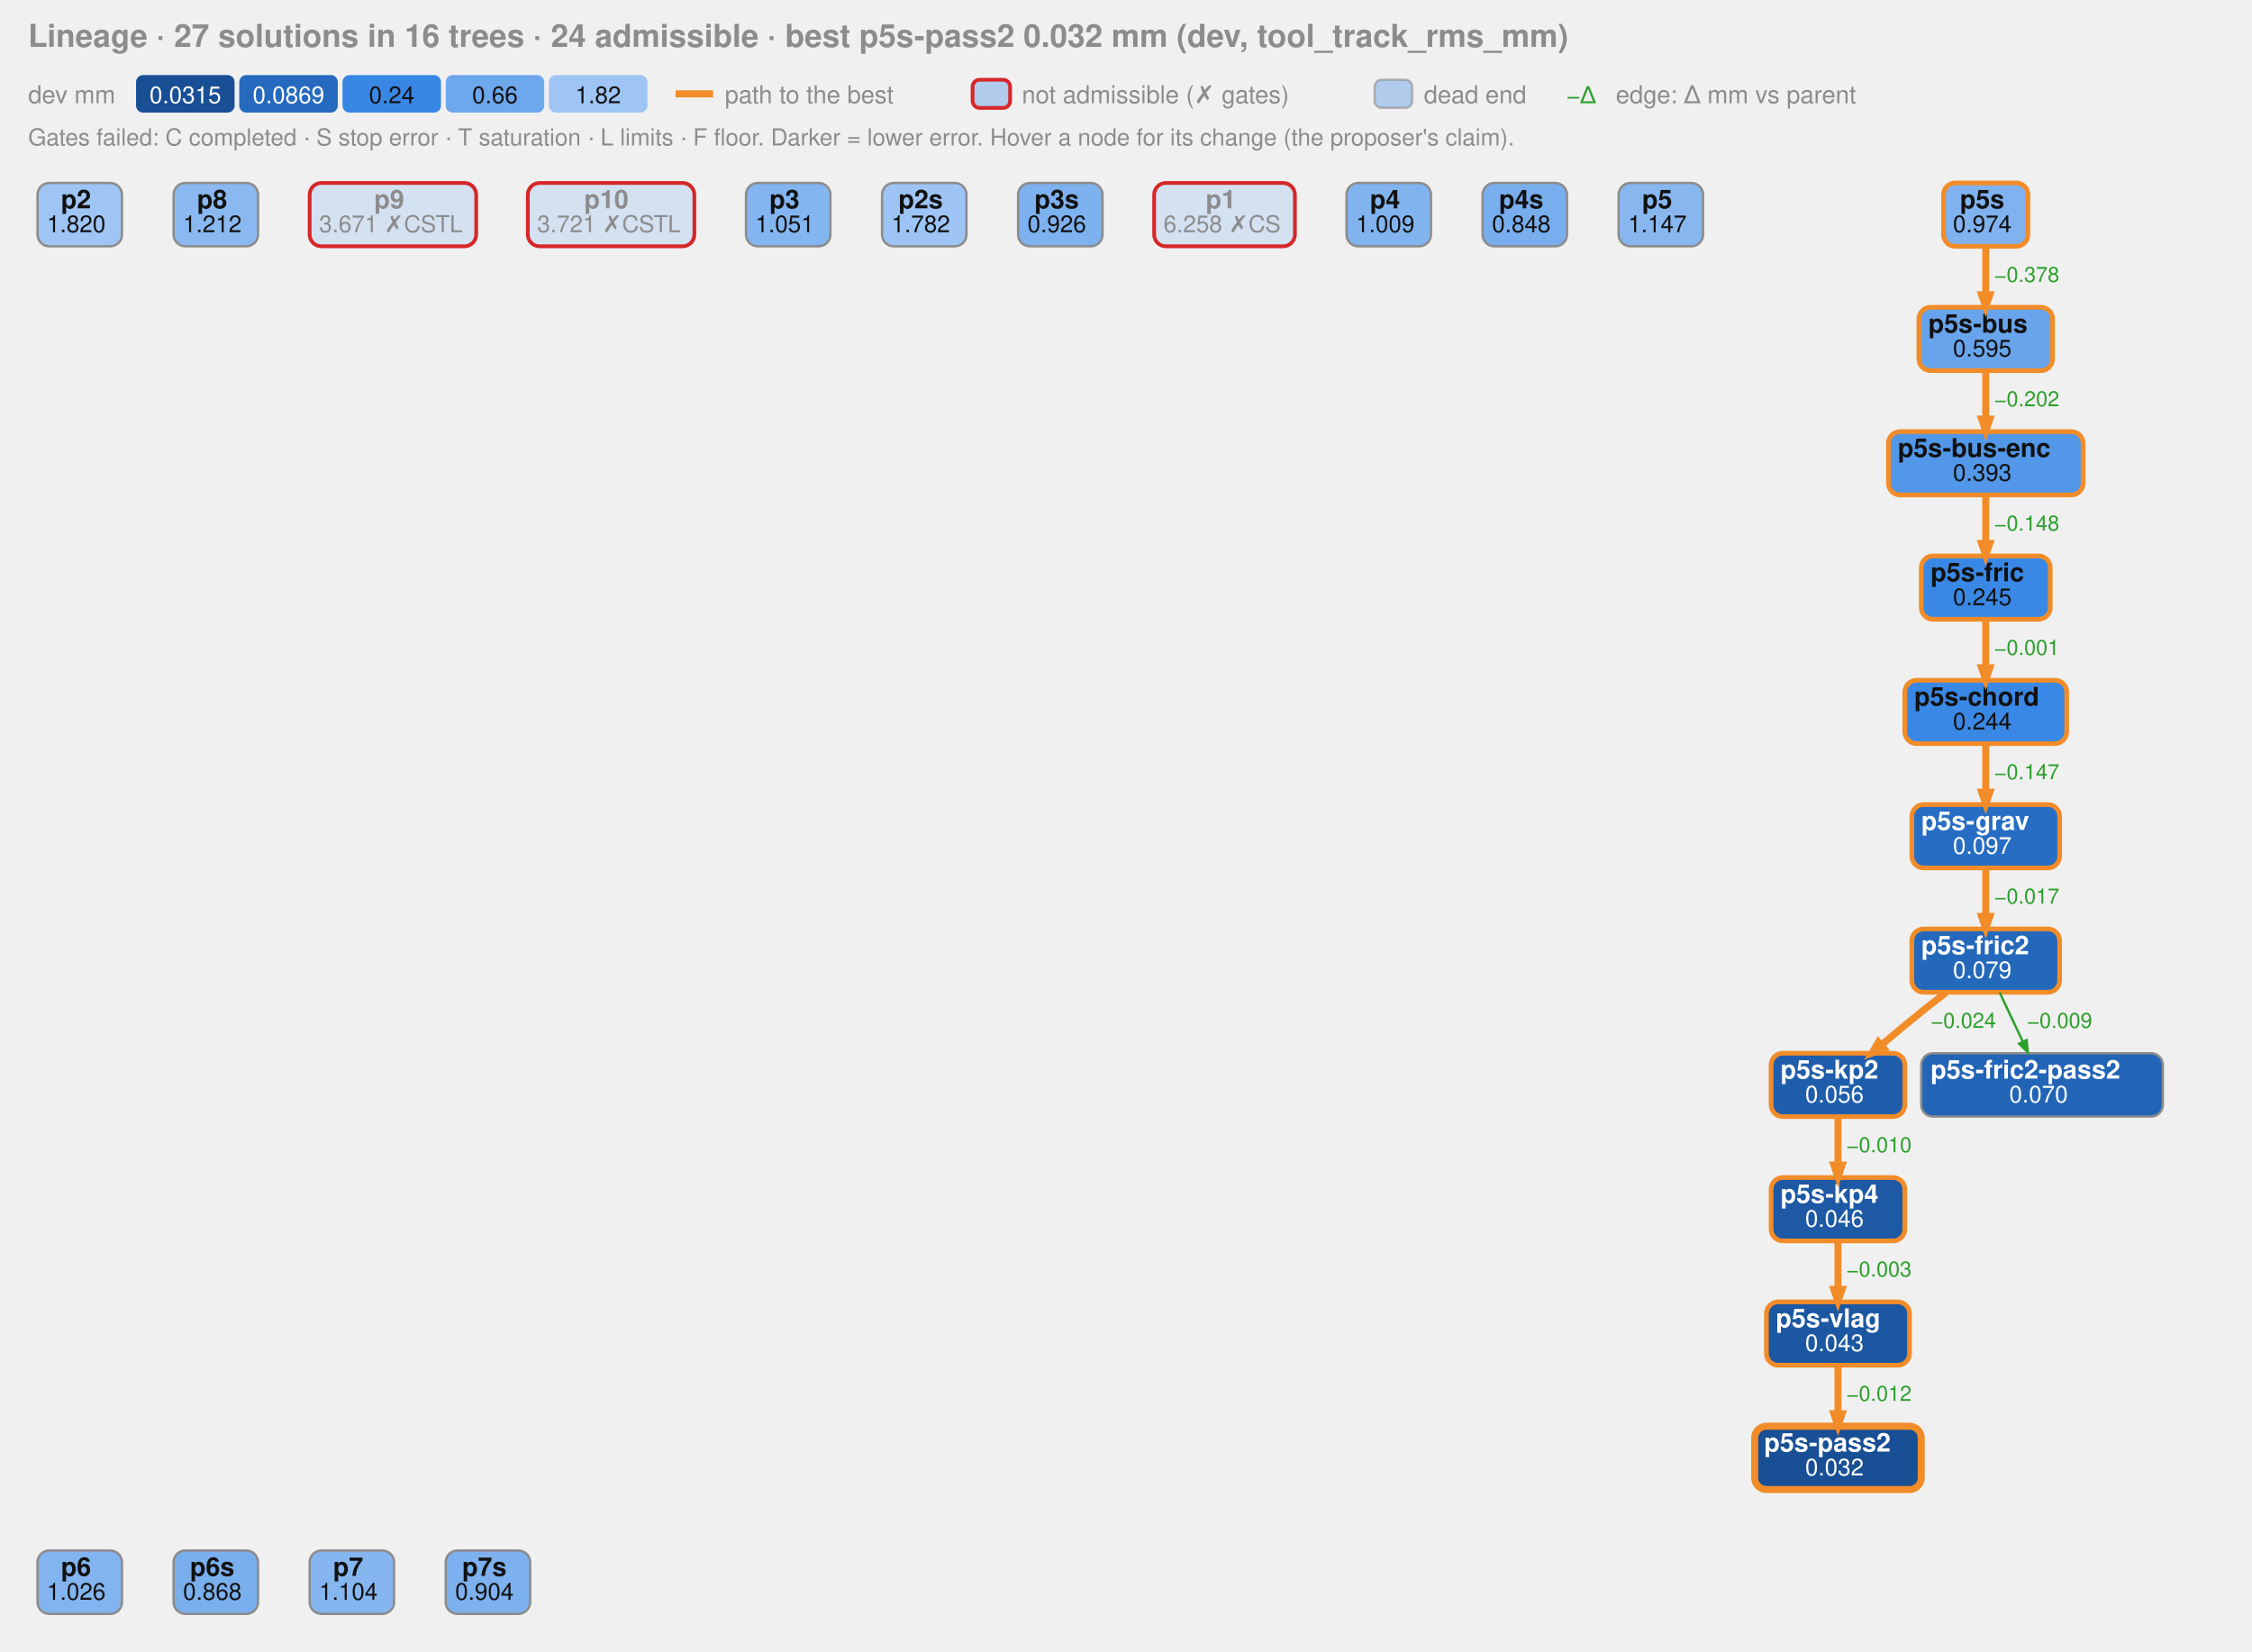
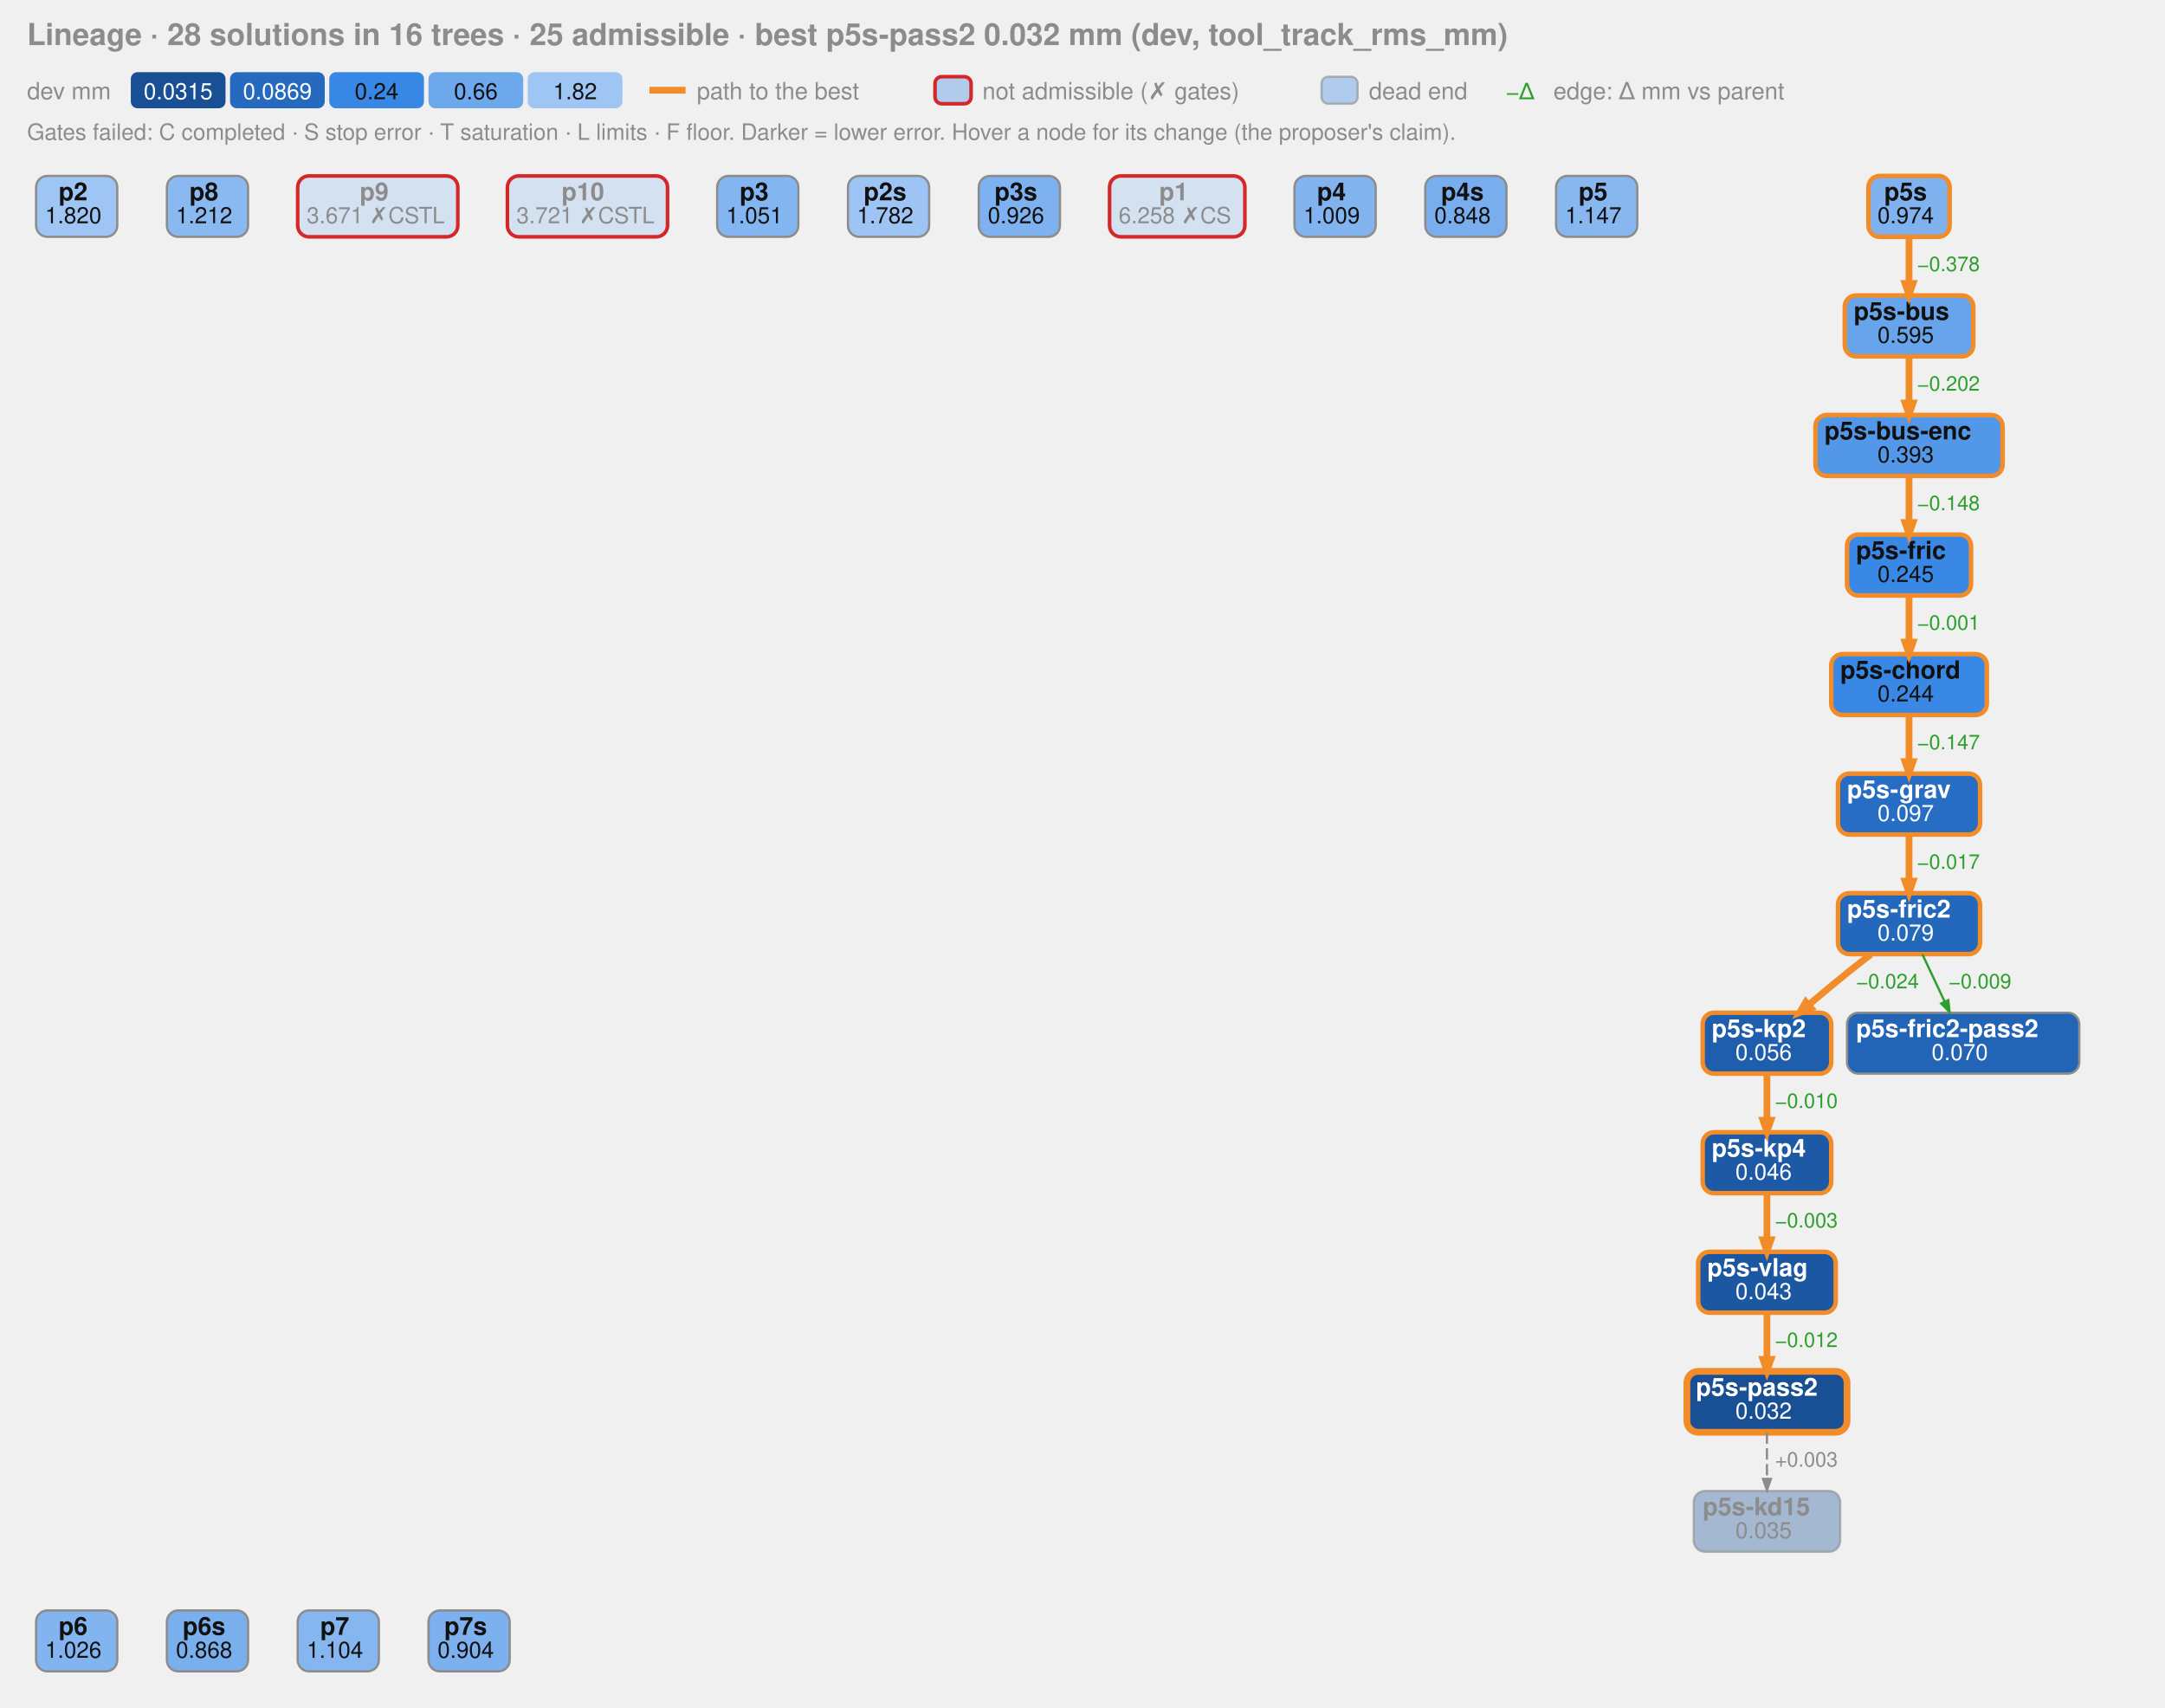
- <svg xmlns="http://www.w3.org/2000/svg" xmlns:xlink="http://www.w3.org/1999/xlink" width="960" height="704" viewBox="0 0 960 704" font-family="Helvetica, Arial, 'Liberation Sans', 'Nimbus Sans', sans-serif" font-size="11" fill="#8c8c8c" role="img" aria-label="Lineage · 27 solutions in 16 trees · 24 admissible · best p5s-pass2 0.032 mm (dev, tool_track_rms_mm)">
-   <text x="12.0" y="20.0" font-size="13.5" font-weight="600">Lineage · 27 solutions in 16 trees · 24 admissible · best p5s-pass2 0.032 mm (dev, tool_track_rms_mm)</text>
+ <svg xmlns="http://www.w3.org/2000/svg" xmlns:xlink="http://www.w3.org/1999/xlink" width="960" height="757" viewBox="0 0 960 757" font-family="Helvetica, Arial, 'Liberation Sans', 'Nimbus Sans', sans-serif" font-size="11" fill="#8c8c8c" role="img" aria-label="Lineage · 28 solutions in 16 trees · 25 admissible · best p5s-pass2 0.032 mm (dev, tool_track_rms_mm)">
+   <text x="12.0" y="20.0" font-size="13.5" font-weight="600">Lineage · 28 solutions in 16 trees · 25 admissible · best p5s-pass2 0.032 mm (dev, tool_track_rms_mm)</text>
  <text x="12.0" y="44.0" font-size="10.5">dev mm</text>
  <rect x="58.0" y="32.0" width="42" height="16" rx="3" fill="#184f95" />
  <text x="79.0" y="44.0" fill="#ffffff" font-size="10" text-anchor="middle">0.0315</text>
  <rect x="102.0" y="32.0" width="42" height="16" rx="3" fill="#256abf" />
  <text x="123.0" y="44.0" fill="#ffffff" font-size="10" text-anchor="middle">0.0869</text>
  <rect x="146.0" y="32.0" width="42" height="16" rx="3" fill="#3987e5" />
  <text x="167.0" y="44.0" fill="#111111" font-size="10" text-anchor="middle">0.24</text>
  <rect x="190.0" y="32.0" width="42" height="16" rx="3" fill="#6da7ec" />
  <text x="211.0" y="44.0" fill="#111111" font-size="10" text-anchor="middle">0.66</text>
  <rect x="234.0" y="32.0" width="42" height="16" rx="3" fill="#9ec5f4" />
  <text x="255.0" y="44.0" fill="#111111" font-size="10" text-anchor="middle">1.82</text>
  <line x1="288.0" x2="304.0" y1="40.0" y2="40.0" stroke="#f28c28" stroke-width="3" />
  <text x="309.0" y="44.0" font-size="10.5">path to the best</text>
  <rect x="414.6" y="34.0" width="16" height="12" rx="3" fill="#3987e5" fill-opacity="0.35" stroke="#d62728" stroke-width="1.6" />
  <text x="435.6" y="44.0" font-size="10.5">not admissible (✗ gates)</text>
  <rect x="586.0" y="34.0" width="16" height="12" rx="3" fill="#3987e5" fill-opacity="0.35" stroke="#8c8c8c" stroke-opacity="0.6" />
  <text x="607.0" y="44.0" font-size="10.5">dead end</text>
  <text x="667.8" y="44.0" fill="#2ca02c" font-size="10">−Δ</text>
  <text x="688.8" y="44.0" font-size="10.5">edge: Δ mm vs parent</text>
  <text x="12.0" y="62.0" font-size="10">Gates failed: C completed · S stop error · T saturation · L limits · F floor. Darker = lower error. Hover a node for its change (the proposer's claim).</text>
  <g transform="translate(12.0 74.0)">
    <g class="graph" transform="scale(1 1) rotate(0) translate(4 31)">
      <g class="node">
        <a xlink:title="#1 p2 · 1.820 mm · admissible · change: the trajectory's column (as built), board PD">
          <rect fill="#9ec5f4" stroke="#8c8c8c" x="0" y="-27" width="36" height="27" rx="5" />
          <text x="10" y="-16.2" font-weight="bold" fill="#111111">p2</text>
          <text x="4" y="-6" font-size="10" fill="#111111">1.820</text>
        </a>
      </g>
    </g>
  </g>
  <g transform="translate(70.0 74.0)">
    <g class="graph" transform="scale(1 1) rotate(0) translate(4 31)">
      <g class="node">
        <a xlink:title="#2 p8 · 1.212 mm · admissible · change: model at plan time, host spring + board damper">
          <rect fill="#8ab9f1" stroke="#8c8c8c" x="0" y="-27" width="36" height="27" rx="5" />
          <text x="10" y="-16.2" font-weight="bold" fill="#111111">p8</text>
          <text x="4" y="-6" font-size="10" fill="#111111">1.212</text>
        </a>
      </g>
    </g>
  </g>
  <g transform="translate(128.0 74.0)">
    <g class="graph" transform="scale(1 1) rotate(0) translate(4 31)">
      <g class="node inadmissible">
        <a xlink:title="#3 p9 · 3.671 mm · not admissible: completed 25 tasks, stop_error_max_mm 11 tasks, saturation_share_pct 17 tasks, limit_violations 33 tasks · change: model at the host on the measured state, computed torque on the host">
          <rect fill="#9ec5f4" fill-opacity="0.35" stroke="#d62728" stroke-width="1.6" x="0" y="-27" width="71" height="27" rx="5" />
          <text x="27.5" y="-16.2" font-weight="bold" fill="#8c8c8c">p9</text>
          <text x="4" y="-6" font-size="10" fill="#8c8c8c">3.671 ✗CSTL</text>
        </a>
      </g>
    </g>
  </g>
  <g transform="translate(221.0 74.0)">
    <g class="graph" transform="scale(1 1) rotate(0) translate(4 31)">
      <g class="node inadmissible">
        <a xlink:title="#4 p10 · 3.721 mm · not admissible: completed 28 tasks, stop_error_max_mm 17 tasks, saturation_share_pct 19 tasks, limit_violations 32 tasks · change: model at plan time, PD on the host">
          <rect fill="#9ec5f4" fill-opacity="0.35" stroke="#d62728" stroke-width="1.6" x="0" y="-27" width="71" height="27" rx="5" />
          <text x="24" y="-16.2" font-weight="bold" fill="#8c8c8c">p10</text>
          <text x="4" y="-6" font-size="10" fill="#8c8c8c">3.721 ✗CSTL</text>
        </a>
      </g>
    </g>
  </g>
  <g transform="translate(314.0 74.0)">
    <g class="graph" transform="scale(1 1) rotate(0) translate(4 31)">
      <g class="node">
        <a xlink:title="#5 p3 · 1.051 mm · admissible · change: model at plan time, board PD, the datasheet's lookahead">
          <rect fill="#83b5f0" stroke="#8c8c8c" x="0" y="-27" width="36" height="27" rx="5" />
          <text x="10" y="-16.2" font-weight="bold" fill="#111111">p3</text>
          <text x="4" y="-6" font-size="10" fill="#111111">1.051</text>
        </a>
      </g>
    </g>
  </g>
  <g transform="translate(372.0 74.0)">
    <g class="graph" transform="scale(1 1) rotate(0) translate(4 31)">
      <g class="node">
        <a xlink:title="#6 p2s · 1.782 mm · admissible · change: the trajectory's column (as built), board PD, secant_mid_ff">
          <rect fill="#9dc4f4" stroke="#8c8c8c" x="0" y="-27" width="36" height="27" rx="5" />
          <text x="7" y="-16.2" font-weight="bold" fill="#111111">p2s</text>
          <text x="4" y="-6" font-size="10" fill="#111111">1.782</text>
        </a>
      </g>
    </g>
  </g>
  <g transform="translate(430.0 74.0)">
    <g class="graph" transform="scale(1 1) rotate(0) translate(4 31)">
      <g class="node">
        <a xlink:title="#7 p3s · 0.926 mm · admissible · change: model at plan time, board PD, the datasheet's lookahead, secant_mid_ff">
          <rect fill="#7db1ef" stroke="#8c8c8c" x="0" y="-27" width="36" height="27" rx="5" />
          <text x="7" y="-16.2" font-weight="bold" fill="#111111">p3s</text>
          <text x="4" y="-6" font-size="10" fill="#111111">0.926</text>
        </a>
      </g>
    </g>
  </g>
  <g transform="translate(488.0 74.0)">
    <g class="graph" transform="scale(1 1) rotate(0) translate(4 31)">
      <g class="node inadmissible">
        <a xlink:title="#8 p1 · 6.258 mm · not admissible: completed 41 tasks, stop_error_max_mm 41 tasks · change: no feed-forward, board PD, calibrated lookahead">
          <rect fill="#9ec5f4" fill-opacity="0.35" stroke="#d62728" stroke-width="1.6" x="0" y="-27" width="60" height="27" rx="5" />
          <text x="22" y="-16.2" font-weight="bold" fill="#8c8c8c">p1</text>
          <text x="4" y="-6" font-size="10" fill="#8c8c8c">6.258 ✗CS</text>
        </a>
      </g>
    </g>
  </g>
  <g transform="translate(570.0 74.0)">
    <g class="graph" transform="scale(1 1) rotate(0) translate(4 31)">
      <g class="node">
        <a xlink:title="#9 p4 · 1.009 mm · admissible · change: model at plan time, board PD, calibrated lookahead">
          <rect fill="#81b4ef" stroke="#8c8c8c" x="0" y="-27" width="36" height="27" rx="5" />
          <text x="10" y="-16.2" font-weight="bold" fill="#111111">p4</text>
          <text x="4" y="-6" font-size="10" fill="#111111">1.009</text>
        </a>
      </g>
    </g>
  </g>
  <g transform="translate(628.0 74.0)">
    <g class="graph" transform="scale(1 1) rotate(0) translate(4 31)">
      <g class="node">
        <a xlink:title="#10 p4s · 0.848 mm · admissible · change: model at plan time, board PD, calibrated lookahead, secant_mid_ff">
          <rect fill="#79aeee" stroke="#8c8c8c" x="0" y="-27" width="36" height="27" rx="5" />
          <text x="7" y="-16.2" font-weight="bold" fill="#111111">p4s</text>
          <text x="4" y="-6" font-size="10" fill="#111111">0.848</text>
        </a>
      </g>
    </g>
  </g>
  <g transform="translate(686.0 74.0)">
    <g class="graph" transform="scale(1 1) rotate(0) translate(4 31)">
      <g class="node">
        <a xlink:title="#11 p5 · 1.147 mm · admissible · change: model + Coulomb at plan time, board PD, calibrated lookahead">
          <rect fill="#88b7f0" stroke="#8c8c8c" x="0" y="-27" width="36" height="27" rx="5" />
          <text x="10" y="-16.2" font-weight="bold" fill="#111111">p5</text>
          <text x="4" y="-6" font-size="10" fill="#111111">1.147</text>
        </a>
      </g>
    </g>
  </g>
  <g transform="translate(744.0 74.0)">
-     <g class="graph" transform="scale(1 1) rotate(0) translate(4 561)">
+     <g class="graph" transform="scale(1 1) rotate(0) translate(4 614)">
      <g class="node path">
        <a xlink:title="#12 p5s · 0.974 mm · admissible · change: model + Coulomb at plan time, board PD, calibrated lookahead, secant_mid_ff">
-           <rect fill="#80b2ef" stroke="#f28c28" stroke-width="2" x="80.5" y="-557" width="36" height="27" rx="5" />
-           <text x="87.5" y="-546.2" font-weight="bold" fill="#111111">p5s</text>
-           <text x="84.5" y="-536" font-size="10" fill="#111111">0.974</text>
+           <rect fill="#80b2ef" stroke="#f28c28" stroke-width="2" x="80.5" y="-610" width="36" height="27" rx="5" />
+           <text x="87.5" y="-599.2" font-weight="bold" fill="#111111">p5s</text>
+           <text x="84.5" y="-589" font-size="10" fill="#111111">0.974</text>
        </a>
      </g>
      <g class="node path">
        <a xlink:title="#17 p5s-bus · 0.595 mm · admissible · parent p5s · change: lookahead = the deployment's bus command delay per joint, not the friction-inflated calibration (Coulomb is already in the ff)">
-           <rect fill="#68a4eb" stroke="#f28c28" stroke-width="2" x="70" y="-504" width="57" height="27" rx="5" />
-           <text x="74" y="-493.2" font-weight="bold" fill="#111111">p5s-bus</text>
-           <text x="84.5" y="-483" font-size="10" fill="#111111">0.595</text>
+           <rect fill="#68a4eb" stroke="#f28c28" stroke-width="2" x="70" y="-557" width="57" height="27" rx="5" />
+           <text x="74" y="-546.2" font-weight="bold" fill="#111111">p5s-bus</text>
+           <text x="84.5" y="-536" font-size="10" fill="#111111">0.595</text>
+         </a>
+       </g>
+       <g class="edge path">
+         <path fill="none" stroke="#f28c28" stroke-width="3" d="M98.5,-582.89C98.5,-576.81 98.5,-569.4 98.5,-562.71" />
+         <polygon fill="#f28c28" stroke="#f28c28" stroke-width="3" points="100.25,-562.32 98.5,-557.32 96.75,-562.32 100.25,-562.32" />
+         <text text-anchor="middle" x="116" y="-567.8" font-size="9" fill="#2ca02c">−0.378</text>
+       </g>
+       <g class="node path">
+         <a xlink:title="#18 p5s-bus-enc · 0.393 mm · admissible · parent p5s-bus · change: lookahead = bus delay minus the board's own lead (encoder delay + one board tick, 0.75 ms), from the deployment's board fields">
+           <rect fill="#5297e8" stroke="#f28c28" stroke-width="2" x="57" y="-504" width="83" height="27" rx="5" />
+           <text x="61" y="-493.2" font-weight="bold" fill="#111111">p5s-bus-enc</text>
+           <text x="84.5" y="-483" font-size="10" fill="#111111">0.393</text>
        </a>
      </g>
      <g class="edge path">
        <path fill="none" stroke="#f28c28" stroke-width="3" d="M98.5,-529.89C98.5,-523.81 98.5,-516.4 98.5,-509.71" />
        <polygon fill="#f28c28" stroke="#f28c28" stroke-width="3" points="100.25,-509.32 98.5,-504.32 96.75,-509.32 100.25,-509.32" />
-         <text text-anchor="middle" x="116" y="-514.8" font-size="9" fill="#2ca02c">−0.378</text>
-       </g>
-       <g class="node path">
-         <a xlink:title="#18 p5s-bus-enc · 0.393 mm · admissible · parent p5s-bus · change: lookahead = bus delay minus the board's own lead (encoder delay + one board tick, 0.75 ms), from the deployment's board fields">
-           <rect fill="#5297e8" stroke="#f28c28" stroke-width="2" x="57" y="-451" width="83" height="27" rx="5" />
-           <text x="61" y="-440.2" font-weight="bold" fill="#111111">p5s-bus-enc</text>
-           <text x="84.5" y="-430" font-size="10" fill="#111111">0.393</text>
+         <text text-anchor="middle" x="116" y="-514.8" font-size="9" fill="#2ca02c">−0.202</text>
+       </g>
+       <g class="node path">
+         <a xlink:title="#19 p5s-fric · 0.245 mm · admissible · parent p5s-bus-enc · change: friction ff = per-joint Coulomb tanh(qd/vs) + viscous identified from p5s-bus-enc's dev run records, replacing the given model's Coulomb">
+           <rect fill="#3a88e5" stroke="#f28c28" stroke-width="2" x="71" y="-451" width="55" height="27" rx="5" />
+           <text x="75" y="-440.2" font-weight="bold" fill="#111111">p5s-fric</text>
+           <text x="84.5" y="-430" font-size="10" fill="#111111">0.245</text>
        </a>
      </g>
      <g class="edge path">
        <path fill="none" stroke="#f28c28" stroke-width="3" d="M98.5,-476.89C98.5,-470.81 98.5,-463.4 98.5,-456.71" />
        <polygon fill="#f28c28" stroke="#f28c28" stroke-width="3" points="100.25,-456.32 98.5,-451.32 96.75,-456.32 100.25,-456.32" />
-         <text text-anchor="middle" x="116" y="-461.8" font-size="9" fill="#2ca02c">−0.202</text>
-       </g>
-       <g class="node path">
-         <a xlink:title="#19 p5s-fric · 0.245 mm · admissible · parent p5s-bus-enc · change: friction ff = per-joint Coulomb tanh(qd/vs) + viscous identified from p5s-bus-enc's dev run records, replacing the given model's Coulomb">
-           <rect fill="#3a88e5" stroke="#f28c28" stroke-width="2" x="71" y="-398" width="55" height="27" rx="5" />
-           <text x="75" y="-387.2" font-weight="bold" fill="#111111">p5s-fric</text>
-           <text x="84.5" y="-377" font-size="10" fill="#111111">0.245</text>
+         <text text-anchor="middle" x="116" y="-461.8" font-size="9" fill="#2ca02c">−0.148</text>
+       </g>
+       <g class="node path">
+         <a xlink:title="#20 p5s-chord · 0.244 mm · admissible · parent p5s-fric · change: position sent = sample - a(s+T/2)·T²/12: the board's straight walk over a host period becomes the least-squares line of the curve, not its …">
+           <rect fill="#3a88e5" stroke="#f28c28" stroke-width="2" x="64" y="-398" width="69" height="27" rx="5" />
+           <text x="68" y="-387.2" font-weight="bold" fill="#111111">p5s-chord</text>
+           <text x="84.5" y="-377" font-size="10" fill="#111111">0.244</text>
        </a>
      </g>
      <g class="edge path">
        <path fill="none" stroke="#f28c28" stroke-width="3" d="M98.5,-423.89C98.5,-417.81 98.5,-410.4 98.5,-403.71" />
        <polygon fill="#f28c28" stroke="#f28c28" stroke-width="3" points="100.25,-403.32 98.5,-398.32 96.75,-403.32 100.25,-403.32" />
-         <text text-anchor="middle" x="116" y="-408.8" font-size="9" fill="#2ca02c">−0.148</text>
-       </g>
-       <g class="node path">
-         <a xlink:title="#20 p5s-chord · 0.244 mm · admissible · parent p5s-fric · change: position sent = sample - a(s+T/2)·T²/12: the board's straight walk over a host period becomes the least-squares line of the curve, not its …">
-           <rect fill="#3a88e5" stroke="#f28c28" stroke-width="2" x="64" y="-345" width="69" height="27" rx="5" />
-           <text x="68" y="-334.2" font-weight="bold" fill="#111111">p5s-chord</text>
-           <text x="84.5" y="-324" font-size="10" fill="#111111">0.244</text>
+         <text text-anchor="middle" x="116" y="-408.8" font-size="9" fill="#2ca02c">−0.001</text>
+       </g>
+       <g class="node path">
+         <a xlink:title="#21 p5s-grav · 0.097 mm · admissible · parent p5s-chord · change: ff minus a gravity-shaped torque error per joint, fitted from p5s-chord's dev joint errors (kp·e + kd·ė on sin/cos of q2, q2+q3, q2+q3+q4, …">
+           <rect fill="#276dc3" stroke="#f28c28" stroke-width="2" x="67" y="-345" width="63" height="27" rx="5" />
+           <text x="71" y="-334.2" font-weight="bold" fill="#ffffff">p5s-grav</text>
+           <text x="84.5" y="-324" font-size="10" fill="#ffffff">0.097</text>
        </a>
      </g>
      <g class="edge path">
        <path fill="none" stroke="#f28c28" stroke-width="3" d="M98.5,-370.89C98.5,-364.81 98.5,-357.4 98.5,-350.71" />
        <polygon fill="#f28c28" stroke="#f28c28" stroke-width="3" points="100.25,-350.32 98.5,-345.32 96.75,-350.32 100.25,-350.32" />
-         <text text-anchor="middle" x="116" y="-355.8" font-size="9" fill="#2ca02c">−0.001</text>
-       </g>
-       <g class="node path">
-         <a xlink:title="#21 p5s-grav · 0.097 mm · admissible · parent p5s-chord · change: ff minus a gravity-shaped torque error per joint, fitted from p5s-chord's dev joint errors (kp·e + kd·ė on sin/cos of q2, q2+q3, q2+q3+q4, …">
-           <rect fill="#276dc3" stroke="#f28c28" stroke-width="2" x="67" y="-292" width="63" height="27" rx="5" />
-           <text x="71" y="-281.2" font-weight="bold" fill="#ffffff">p5s-grav</text>
-           <text x="84.5" y="-271" font-size="10" fill="#ffffff">0.097</text>
+         <text text-anchor="middle" x="116" y="-355.8" font-size="9" fill="#2ca02c">−0.147</text>
+       </g>
+       <g class="node path">
+         <a xlink:title="#22 p5s-fric2 · 0.079 mm · admissible · parent p5s-grav · change: friction correction in target qd (odd multi-scale tanh basis + qd), fitted from p5s-grav's dev joint errors (kp·e + kd·ė), subtracted from …">
+           <rect fill="#2468bb" stroke="#f28c28" stroke-width="2" x="67" y="-292" width="63" height="27" rx="5" />
+           <text x="71" y="-281.2" font-weight="bold" fill="#ffffff">p5s-fric2</text>
+           <text x="84.5" y="-271" font-size="10" fill="#ffffff">0.079</text>
        </a>
      </g>
      <g class="edge path">
        <path fill="none" stroke="#f28c28" stroke-width="3" d="M98.5,-317.89C98.5,-311.81 98.5,-304.4 98.5,-297.71" />
        <polygon fill="#f28c28" stroke="#f28c28" stroke-width="3" points="100.25,-297.32 98.5,-292.32 96.75,-297.32 100.25,-297.32" />
-         <text text-anchor="middle" x="116" y="-302.8" font-size="9" fill="#2ca02c">−0.147</text>
-       </g>
-       <g class="node path">
-         <a xlink:title="#22 p5s-fric2 · 0.079 mm · admissible · parent p5s-grav · change: friction correction in target qd (odd multi-scale tanh basis + qd), fitted from p5s-grav's dev joint errors (kp·e + kd·ė), subtracted from …">
-           <rect fill="#2468bb" stroke="#f28c28" stroke-width="2" x="67" y="-239" width="63" height="27" rx="5" />
-           <text x="71" y="-228.2" font-weight="bold" fill="#ffffff">p5s-fric2</text>
-           <text x="84.5" y="-218" font-size="10" fill="#ffffff">0.079</text>
-         </a>
-       </g>
-       <g class="edge path">
-         <path fill="none" stroke="#f28c28" stroke-width="3" d="M98.5,-264.89C98.5,-258.81 98.5,-251.4 98.5,-244.71" />
-         <polygon fill="#f28c28" stroke="#f28c28" stroke-width="3" points="100.25,-244.32 98.5,-239.32 96.75,-244.32 100.25,-244.32" />
-         <text text-anchor="middle" x="116" y="-249.8" font-size="9" fill="#2ca02c">−0.017</text>
+         <text text-anchor="middle" x="116" y="-302.8" font-size="9" fill="#2ca02c">−0.017</text>
      </g>
      <g class="node path">
        <a xlink:title="#23 p5s-kp2 · 0.056 mm · admissible · parent p5s-fric2 · change: board gains sent with every command: kp x2, kd x sqrt(2) (same damping ratio, bandwidth x1.41) instead of the boards' configured gains">
-           <rect fill="#1f5ead" stroke="#f28c28" stroke-width="2" x="7" y="-186" width="57" height="27" rx="5" />
-           <text x="11" y="-175.2" font-weight="bold" fill="#ffffff">p5s-kp2</text>
-           <text x="21.5" y="-165" font-size="10" fill="#ffffff">0.056</text>
-         </a>
-       </g>
-       <g class="edge path">
-         <path fill="none" stroke="#f28c28" stroke-width="3" d="M81.54,-211.84C78.19,-209.28 74.71,-206.58 71.5,-204 65.8,-199.42 59.7,-194.33 54.17,-189.64" />
-         <polygon fill="#f28c28" stroke="#f28c28" stroke-width="3" points="55.01,-188.06 50.06,-186.14 52.73,-190.72 55.01,-188.06" />
-         <text text-anchor="middle" x="89" y="-196.8" font-size="9" fill="#2ca02c">−0.024</text>
+           <rect fill="#1f5ead" stroke="#f28c28" stroke-width="2" x="7" y="-239" width="57" height="27" rx="5" />
+           <text x="11" y="-228.2" font-weight="bold" fill="#ffffff">p5s-kp2</text>
+           <text x="21.5" y="-218" font-size="10" fill="#ffffff">0.056</text>
+         </a>
+       </g>
+       <g class="edge path">
+         <path fill="none" stroke="#f28c28" stroke-width="3" d="M81.54,-264.84C78.19,-262.28 74.71,-259.58 71.5,-257 65.8,-252.42 59.7,-247.33 54.17,-242.64" />
+         <polygon fill="#f28c28" stroke="#f28c28" stroke-width="3" points="55.01,-241.06 50.06,-239.14 52.73,-243.72 55.01,-241.06" />
+         <text text-anchor="middle" x="89" y="-249.8" font-size="9" fill="#2ca02c">−0.024</text>
      </g>
      <g class="node">
        <a xlink:title="#27 p5s-fric2-pass2 · 0.070 mm · admissible · parent p5s-fric2 · change: niche (boards' configured gains): second joint-error pass on p5s-fric2's dev runs, gravity shapes + friction basis + own-qdd term fitted jo…">
-           <rect fill="#2264b6" stroke="#8c8c8c" x="71" y="-186" width="103" height="27" rx="5" />
-           <text x="75" y="-175.2" font-weight="bold" fill="#ffffff">p5s-fric2-pass2</text>
-           <text x="108.5" y="-165" font-size="10" fill="#ffffff">0.070</text>
+           <rect fill="#2264b6" stroke="#8c8c8c" x="71" y="-239" width="103" height="27" rx="5" />
+           <text x="75" y="-228.2" font-weight="bold" fill="#ffffff">p5s-fric2-pass2</text>
+           <text x="108.5" y="-218" font-size="10" fill="#ffffff">0.070</text>
        </a>
      </g>
      <g class="edge">
-         <path fill="none" stroke="#2ca02c" d="M104.43,-211.89C107.41,-205.57 111.06,-197.8 114.3,-190.92" />
-         <polygon fill="#2ca02c" stroke="#2ca02c" points="115.92,-191.59 116.47,-186.32 112.76,-190.09 115.92,-191.59" />
-         <text text-anchor="middle" x="130" y="-196.8" font-size="9" fill="#2ca02c">−0.009</text>
+         <path fill="none" stroke="#2ca02c" d="M104.43,-264.89C107.41,-258.57 111.06,-250.8 114.3,-243.92" />
+         <polygon fill="#2ca02c" stroke="#2ca02c" points="115.92,-244.59 116.47,-239.32 112.76,-243.09 115.92,-244.59" />
+         <text text-anchor="middle" x="130" y="-249.8" font-size="9" fill="#2ca02c">−0.009</text>
      </g>
      <g class="node path">
        <a xlink:title="#24 p5s-kp4 · 0.046 mm · admissible · parent p5s-kp2 · change: board kp x4, kd x2 (same damping ratio, bandwidth x2 = 12.6 Hz) instead of x2 / x1.41">
-           <rect fill="#1d59a5" stroke="#f28c28" stroke-width="2" x="7" y="-133" width="57" height="27" rx="5" />
-           <text x="11" y="-122.2" font-weight="bold" fill="#ffffff">p5s-kp4</text>
-           <text x="21.5" y="-112" font-size="10" fill="#ffffff">0.046</text>
+           <rect fill="#1d59a5" stroke="#f28c28" stroke-width="2" x="7" y="-186" width="57" height="27" rx="5" />
+           <text x="11" y="-175.2" font-weight="bold" fill="#ffffff">p5s-kp4</text>
+           <text x="21.5" y="-165" font-size="10" fill="#ffffff">0.046</text>
+         </a>
+       </g>
+       <g class="edge path">
+         <path fill="none" stroke="#f28c28" stroke-width="3" d="M35.5,-211.89C35.5,-205.81 35.5,-198.4 35.5,-191.71" />
+         <polygon fill="#f28c28" stroke="#f28c28" stroke-width="3" points="37.25,-191.32 35.5,-186.32 33.75,-191.32 37.25,-191.32" />
+         <text text-anchor="middle" x="53" y="-196.8" font-size="9" fill="#2ca02c">−0.010</text>
+       </g>
+       <g class="node path">
+         <a xlink:title="#25 p5s-vlag · 0.043 mm · admissible · parent p5s-kp4 · change: ff minus kd·tau_v·qdd per joint: the board's velocity estimate lags by encoder delay + 1/(2π·filter Hz) (1.3 ms), so its kd term pushes ahe…">
+           <rect fill="#1c58a2" stroke="#f28c28" stroke-width="2" x="5" y="-133" width="61" height="27" rx="5" />
+           <text x="9" y="-122.2" font-weight="bold" fill="#ffffff">p5s-vlag</text>
+           <text x="21.5" y="-112" font-size="10" fill="#ffffff">0.043</text>
        </a>
      </g>
      <g class="edge path">
        <path fill="none" stroke="#f28c28" stroke-width="3" d="M35.5,-158.89C35.5,-152.81 35.5,-145.4 35.5,-138.71" />
        <polygon fill="#f28c28" stroke="#f28c28" stroke-width="3" points="37.25,-138.32 35.5,-133.32 33.75,-138.32 37.25,-138.32" />
-         <text text-anchor="middle" x="53" y="-143.8" font-size="9" fill="#2ca02c">−0.010</text>
-       </g>
-       <g class="node path">
-         <a xlink:title="#25 p5s-vlag · 0.043 mm · admissible · parent p5s-kp4 · change: ff minus kd·tau_v·qdd per joint: the board's velocity estimate lags by encoder delay + 1/(2π·filter Hz) (1.3 ms), so its kd term pushes ahe…">
-           <rect fill="#1c58a2" stroke="#f28c28" stroke-width="2" x="5" y="-80" width="61" height="27" rx="5" />
-           <text x="9" y="-69.2" font-weight="bold" fill="#ffffff">p5s-vlag</text>
-           <text x="21.5" y="-59" font-size="10" fill="#ffffff">0.043</text>
+         <text text-anchor="middle" x="53" y="-143.8" font-size="9" fill="#2ca02c">−0.003</text>
+       </g>
+       <g class="node best path">
+         <a xlink:title="#26 p5s-pass2 · 0.032 mm · admissible · parent p5s-vlag · change: second joint-error identification pass at the current gains (kp x4, kd x2): gravity shapes + friction basis fitted jointly on p5s-vlag's de…">
+           <rect fill="#184f95" stroke="#f28c28" stroke-width="3" x="0" y="-80" width="71" height="27" rx="5" />
+           <text x="4" y="-69.2" font-weight="bold" fill="#ffffff">p5s-pass2</text>
+           <text x="21.5" y="-59" font-size="10" fill="#ffffff">0.032</text>
        </a>
      </g>
      <g class="edge path">
        <path fill="none" stroke="#f28c28" stroke-width="3" d="M35.5,-105.89C35.5,-99.81 35.5,-92.4 35.5,-85.71" />
        <polygon fill="#f28c28" stroke="#f28c28" stroke-width="3" points="37.25,-85.32 35.5,-80.32 33.75,-85.32 37.25,-85.32" />
-         <text text-anchor="middle" x="53" y="-90.8" font-size="9" fill="#2ca02c">−0.003</text>
-       </g>
-       <g class="node best path">
-         <a xlink:title="#26 p5s-pass2 · 0.032 mm · admissible · parent p5s-vlag · change: second joint-error identification pass at the current gains (kp x4, kd x2): gravity shapes + friction basis fitted jointly on p5s-vlag's de…">
-           <rect fill="#184f95" stroke="#f28c28" stroke-width="3" x="0" y="-27" width="71" height="27" rx="5" />
-           <text x="4" y="-16.2" font-weight="bold" fill="#ffffff">p5s-pass2</text>
-           <text x="21.5" y="-6" font-size="10" fill="#ffffff">0.032</text>
-         </a>
-       </g>
-       <g class="edge path">
-         <path fill="none" stroke="#f28c28" stroke-width="3" d="M35.5,-52.89C35.5,-46.81 35.5,-39.4 35.5,-32.71" />
-         <polygon fill="#f28c28" stroke="#f28c28" stroke-width="3" points="37.25,-32.32 35.5,-27.32 33.75,-32.32 37.25,-32.32" />
-         <text text-anchor="middle" x="53" y="-37.8" font-size="9" fill="#2ca02c">−0.012</text>
-       </g>
-     </g>
-   </g>
-   <g transform="translate(12.0 657.0)">
+         <text text-anchor="middle" x="53" y="-90.8" font-size="9" fill="#2ca02c">−0.012</text>
+       </g>
+       <g class="node dead">
+         <a xlink:title="#28 p5s-kd15 · 0.035 mm · admissible · parent p5s-pass2 · dead end · change: kd x1.5 instead of x2 at kp x4 (zeta 0.50 -&gt; 0.37): less kd times the 2^14-count velocity estimate">
+           <rect fill="#195199" fill-opacity="0.35" stroke="#8c8c8c" stroke-opacity="0.6" x="3" y="-27" width="65" height="27" rx="5" />
+           <text x="7" y="-16.2" font-weight="bold" fill="#8c8c8c">p5s-kd15</text>
+           <text x="21.5" y="-6" font-size="10" fill="#8c8c8c">0.035</text>
+         </a>
+       </g>
+       <g class="edge">
+         <path fill="none" stroke="#8c8c8c" stroke-dasharray="5,2" d="M35.5,-52.89C35.5,-46.81 35.5,-39.4 35.5,-32.71" />
+         <polygon fill="#8c8c8c" stroke="#8c8c8c" points="37.25,-32.32 35.5,-27.32 33.75,-32.32 37.25,-32.32" />
+         <text text-anchor="middle" x="53" y="-37.8" font-size="9" fill="#8c8c8c">+0.003</text>
+       </g>
+     </g>
+   </g>
+   <g transform="translate(12.0 710.0)">
    <g class="graph" transform="scale(1 1) rotate(0) translate(4 31)">
      <g class="node">
        <a xlink:title="#13 p6 · 1.026 mm · admissible · change: model at the host on the measured state, board PD, calibrated lookahead">
          <rect fill="#82b4ef" stroke="#8c8c8c" x="0" y="-27" width="36" height="27" rx="5" />
          <text x="10" y="-16.2" font-weight="bold" fill="#111111">p6</text>
          <text x="4" y="-6" font-size="10" fill="#111111">1.026</text>
        </a>
      </g>
    </g>
  </g>
-   <g transform="translate(70.0 657.0)">
+   <g transform="translate(70.0 710.0)">
    <g class="graph" transform="scale(1 1) rotate(0) translate(4 31)">
      <g class="node">
        <a xlink:title="#14 p6s · 0.868 mm · admissible · change: model at the host on the measured state, board PD, calibrated lookahead, secant_mid_ff">
          <rect fill="#7aafee" stroke="#8c8c8c" x="0" y="-27" width="36" height="27" rx="5" />
          <text x="7" y="-16.2" font-weight="bold" fill="#111111">p6s</text>
          <text x="4" y="-6" font-size="10" fill="#111111">0.868</text>
        </a>
      </g>
    </g>
  </g>
-   <g transform="translate(128.0 657.0)">
+   <g transform="translate(128.0 710.0)">
    <g class="graph" transform="scale(1 1) rotate(0) translate(4 31)">
      <g class="node">
        <a xlink:title="#15 p7 · 1.104 mm · admissible · change: model at plan time, computed-torque gains re-sent each tick, calibrated lookahead">
          <rect fill="#86b6f0" stroke="#8c8c8c" x="0" y="-27" width="36" height="27" rx="5" />
          <text x="10" y="-16.2" font-weight="bold" fill="#111111">p7</text>
          <text x="4" y="-6" font-size="10" fill="#111111">1.104</text>
        </a>
      </g>
    </g>
  </g>
-   <g transform="translate(186.0 657.0)">
+   <g transform="translate(186.0 710.0)">
    <g class="graph" transform="scale(1 1) rotate(0) translate(4 31)">
      <g class="node">
        <a xlink:title="#16 p7s · 0.904 mm · admissible · change: model at plan time, computed-torque gains re-sent each tick, calibrated lookahead, secant_mid_ff">
          <rect fill="#7cb0ee" stroke="#8c8c8c" x="0" y="-27" width="36" height="27" rx="5" />
          <text x="7" y="-16.2" font-weight="bold" fill="#111111">p7s</text>
          <text x="4" y="-6" font-size="10" fill="#111111">0.904</text>
        </a>
      </g>
    </g>
  </g>
</svg>
